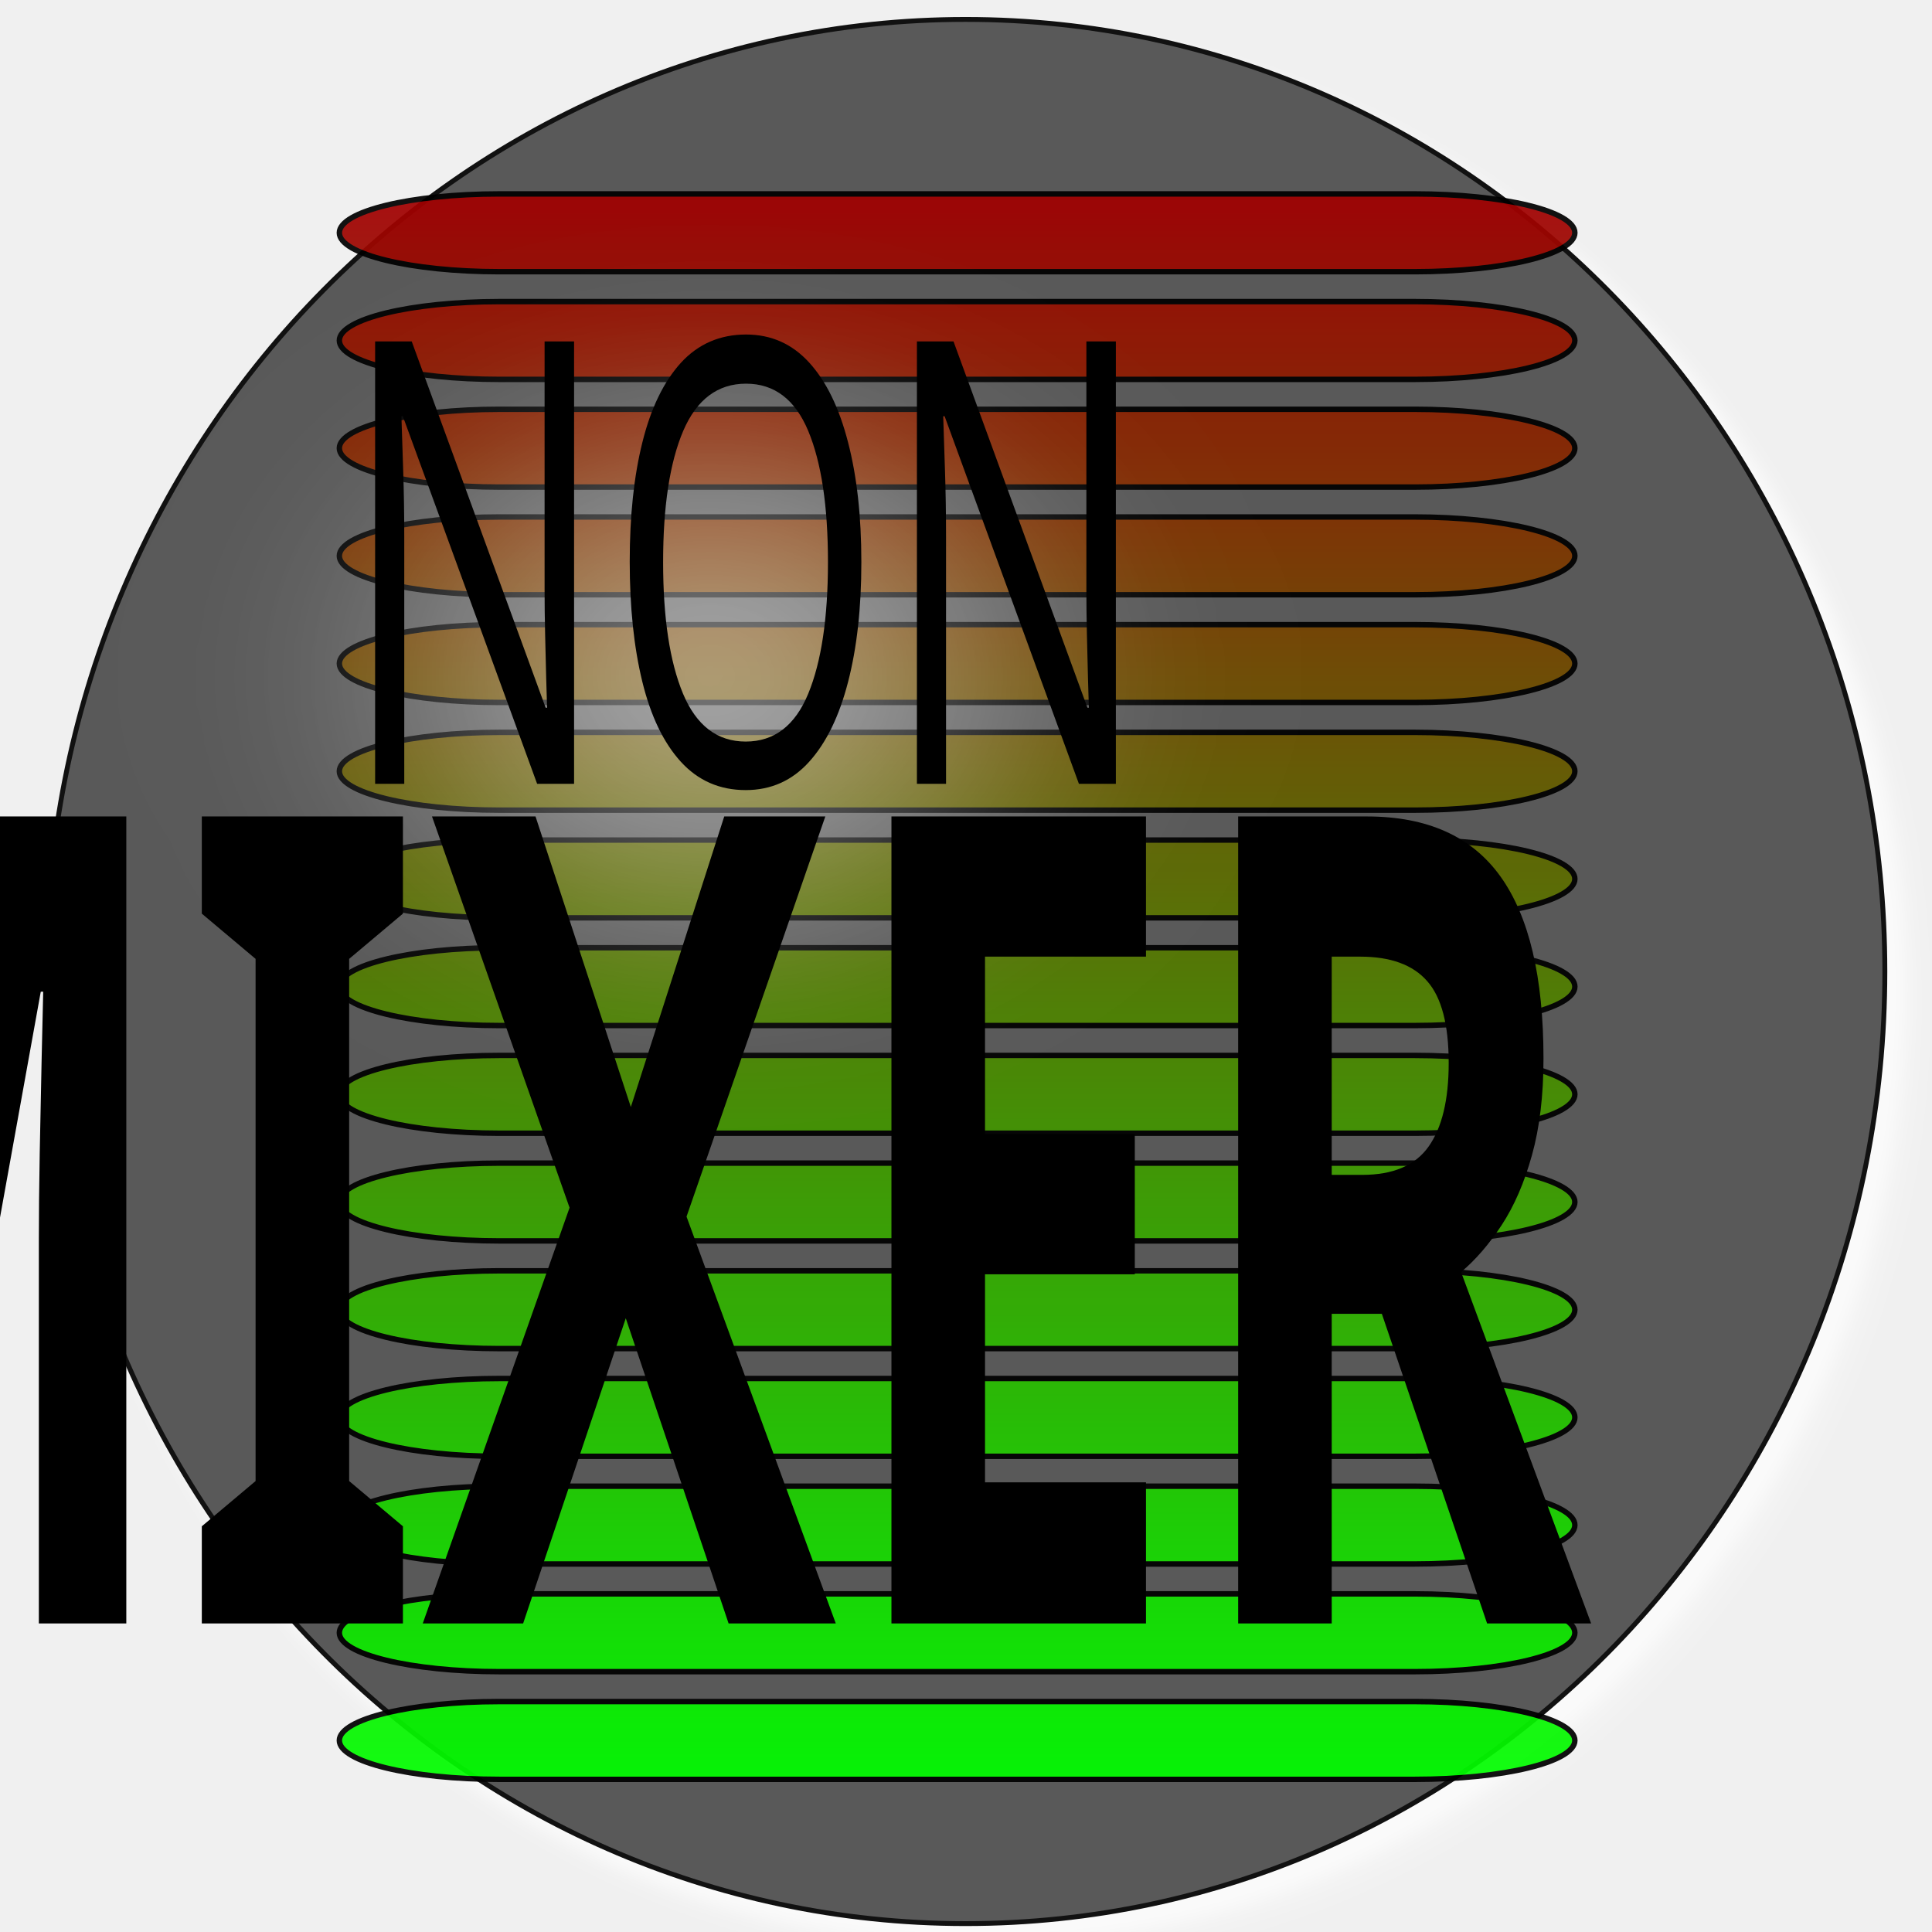
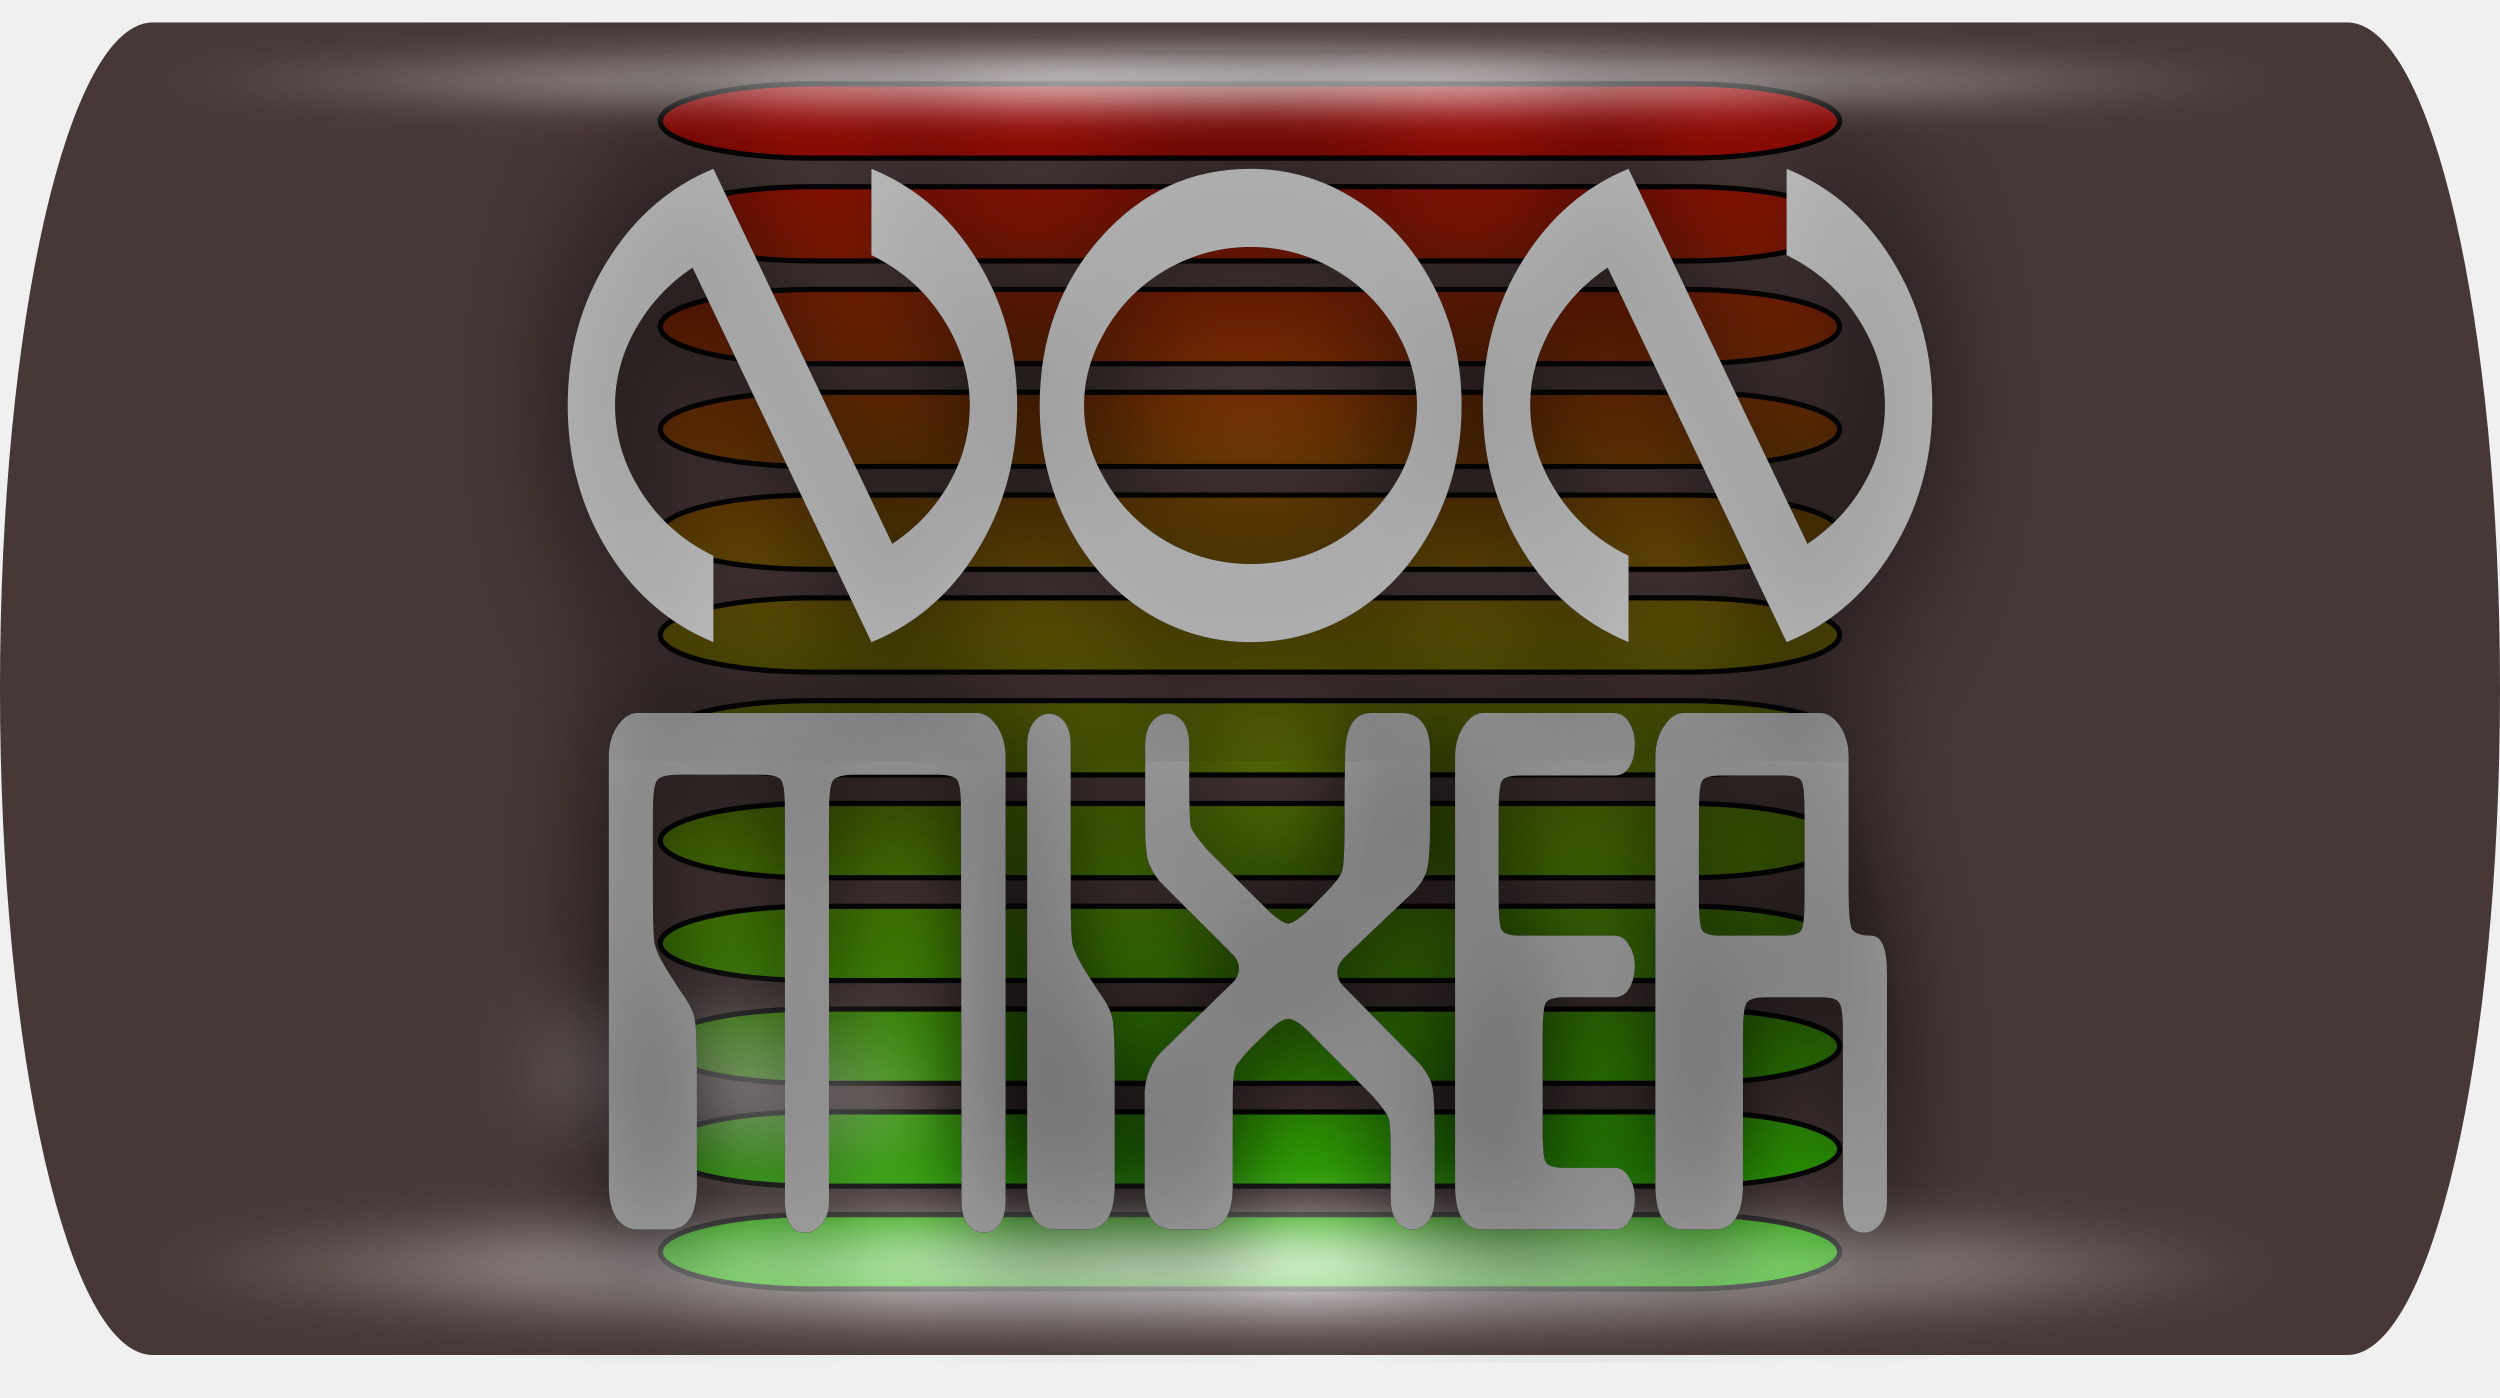
- <svg xmlns="http://www.w3.org/2000/svg" xmlns:xlink="http://www.w3.org/1999/xlink" width="128" height="128" id="svg2" version="1.1">
+ <svg xmlns="http://www.w3.org/2000/svg" xmlns:xlink="http://www.w3.org/1999/xlink" width="173.506" height="96.958" id="svg2" version="1.1">
  <defs id="defs4">
-     <linearGradient id="linearGradient6500">
-       <stop style="stop-color:#ffffff;stop-opacity:1;" offset="0" id="stop6502" />
-       <stop style="stop-color:#ffffff;stop-opacity:0;" offset="1" id="stop6504" />
-     </linearGradient>
    <linearGradient id="linearGradient6116">
      <stop style="stop-color:#a00000;stop-opacity:1;" offset="0" id="stop6118" />
      <stop style="stop-color:#00ff00;stop-opacity:1;" offset="1" id="stop6120" />
    </linearGradient>
    <filter id="filter2858" x="0" width="1" y="0" height="1" color-interpolation-filters="sRGB">
      <feColorMatrix id="feColorMatrix2860" type="luminanceToAlpha" result="result2" />
      <feComposite id="feComposite2862" in2="SourceGraphic" operator="arithmetic" in="result2" k3="2" result="result4" k1="0" k2="0" k4="0" />
      <feBlend id="feBlend2864" in2="result2" in="result4" mode="multiply" result="result3" />
      <feComposite id="feComposite2866" in2="SourceGraphic" operator="in" in="result3" />
    </filter>
-     <linearGradient xlink:href="#linearGradient6116" id="linearGradient6126" x1="432.345" y1="197.173" x2="432.345" y2="544.389" gradientUnits="userSpaceOnUse" />
-     <linearGradient xlink:href="#linearGradient6116" id="linearGradient6232" gradientUnits="userSpaceOnUse" x1="432.345" y1="197.173" x2="432.345" y2="544.389" />
-     <linearGradient xlink:href="#linearGradient6116" id="linearGradient6234" gradientUnits="userSpaceOnUse" x1="432.345" y1="197.173" x2="432.345" y2="544.389" />
-     <linearGradient xlink:href="#linearGradient6116" id="linearGradient6236" gradientUnits="userSpaceOnUse" x1="432.345" y1="197.173" x2="432.345" y2="544.389" />
-     <linearGradient xlink:href="#linearGradient6116" id="linearGradient6238" gradientUnits="userSpaceOnUse" x1="432.345" y1="197.173" x2="432.345" y2="544.389" />
-     <linearGradient xlink:href="#linearGradient6116" id="linearGradient6240" gradientUnits="userSpaceOnUse" x1="432.345" y1="197.173" x2="432.345" y2="544.389" />
-     <linearGradient xlink:href="#linearGradient6116" id="linearGradient6242" gradientUnits="userSpaceOnUse" x1="432.345" y1="197.173" x2="432.345" y2="544.389" />
-     <linearGradient xlink:href="#linearGradient6116" id="linearGradient6244" gradientUnits="userSpaceOnUse" x1="432.345" y1="197.173" x2="432.345" y2="544.389" />
-     <linearGradient xlink:href="#linearGradient6116" id="linearGradient6246" gradientUnits="userSpaceOnUse" x1="432.345" y1="197.173" x2="432.345" y2="544.389" />
-     <linearGradient xlink:href="#linearGradient6116" id="linearGradient6248" gradientUnits="userSpaceOnUse" x1="432.345" y1="197.173" x2="432.345" y2="544.389" />
-     <linearGradient xlink:href="#linearGradient6116" id="linearGradient6250" gradientUnits="userSpaceOnUse" x1="432.345" y1="197.173" x2="432.345" y2="544.389" />
-     <linearGradient xlink:href="#linearGradient6116" id="linearGradient6252" gradientUnits="userSpaceOnUse" x1="432.345" y1="197.173" x2="432.345" y2="544.389" />
-     <linearGradient xlink:href="#linearGradient6116" id="linearGradient6254" gradientUnits="userSpaceOnUse" x1="432.345" y1="197.173" x2="432.345" y2="544.389" />
-     <linearGradient xlink:href="#linearGradient6116" id="linearGradient6256" gradientUnits="userSpaceOnUse" x1="432.345" y1="197.173" x2="432.345" y2="544.389" />
-     <linearGradient xlink:href="#linearGradient6116" id="linearGradient6258" gradientUnits="userSpaceOnUse" x1="432.345" y1="197.173" x2="432.345" y2="544.389" />
-     <linearGradient xlink:href="#linearGradient6116" id="linearGradient6260" gradientUnits="userSpaceOnUse" x1="432.345" y1="197.173" x2="432.345" y2="544.389" />
-     <filter id="filter6362" width="1.5" height="1.5" x="-0.25" y="-0.25" color-interpolation-filters="sRGB">
-       <feGaussianBlur id="feGaussianBlur6364" in="SourceAlpha" stdDeviation="2" result="blur" />
-       <feColorMatrix id="feColorMatrix6366" result="bluralpha" type="matrix" values="-1 0 0 0 1 0 -1 0 0 1 0 0 -1 0 1 0 0 0 0.5 0 " />
-       <feOffset id="feOffset6368" in="bluralpha" dx="4" dy="4" result="offsetBlur" />
-       <feMerge id="feMerge6370" result="fbSourceGraphic">
-         <feMergeNode id="feMergeNode6372" in="offsetBlur" />
-         <feMergeNode id="feMergeNode6374" in="SourceGraphic" />
-       </feMerge>
-       <feColorMatrix result="fbSourceGraphicAlpha" in="fbSourceGraphic" values="0 0 0 -1 0 0 0 0 -1 0 0 0 0 -1 0 0 0 0 1 0" id="feColorMatrix6376" />
-       <feGaussianBlur id="feGaussianBlur6378" in="fbSourceGraphicAlpha" stdDeviation="2" result="blur" />
-       <feColorMatrix id="feColorMatrix6380" result="bluralpha" type="matrix" values="-1 0 0 0 1 0 -1 0 0 1 0 0 -1 0 1 0 0 0 0.5 0 " />
-       <feOffset id="feOffset6382" in="bluralpha" dx="4" dy="4" result="offsetBlur" />
-       <feMerge id="feMerge6384">
-         <feMergeNode id="feMergeNode6386" in="offsetBlur" />
-         <feMergeNode id="feMergeNode6388" in="fbSourceGraphic" />
-       </feMerge>
+     <filter id="filter2923" height="1.5" width="1.5" y="-0.25" x="-0.25" color-interpolation-filters="sRGB">
+       <feGaussianBlur id="feGaussianBlur2925" stdDeviation="5" in="SourceAlpha" result="result1" />
+       <feComposite id="feComposite2927" in2="result1" operator="arithmetic" k2="3.2" k1="-1" k4="-2" result="result3" k3="0" />
+       <feColorMatrix id="feColorMatrix2929" values="1 0 0 0 0 0 1 0 0 0 0 0 1 0 0 0 0 0 10 0 " result="result2" />
+       <feComposite id="feComposite2931" in2="result2" result="fbSourceGraphic" in="SourceGraphic" operator="out" />
+       <feBlend id="feBlend2933" in2="fbSourceGraphic" mode="multiply" in="result1" result="result91" />
+       <feBlend id="feBlend2935" in2="result91" mode="screen" in="fbSourceGraphic" />
    </filter>
-     <radialGradient xlink:href="#linearGradient6500" id="radialGradient6506" cx="351.533" cy="315.456" fx="351.533" fy="315.456" r="160.204" gradientTransform="matrix(1,0,0,1.192315,0,-60.66692)" gradientUnits="userSpaceOnUse" />
-     <filter id="filter6514" x="-0.262" width="1.525" y="-0.22" height="1.44" color-interpolation-filters="sRGB">
-       <feGaussianBlur stdDeviation="34.896" id="feGaussianBlur6516" />
+     <filter id="filter2937" height="1.5" width="1.5" y="-0.25" x="-0.25" color-interpolation-filters="sRGB">
+       <feGaussianBlur id="feGaussianBlur2939" stdDeviation="5" in="SourceAlpha" result="result1" />
+       <feComposite id="feComposite2941" in2="result1" operator="arithmetic" k2="3.2" k1="-1" k4="-2" result="result3" k3="0" />
+       <feColorMatrix id="feColorMatrix2943" values="1 0 0 0 0 0 1 0 0 0 0 0 1 0 0 0 0 0 10 0 " result="result2" />
+       <feComposite id="feComposite2945" in2="result2" result="fbSourceGraphic" in="SourceGraphic" operator="out" />
+       <feBlend id="feBlend2947" in2="fbSourceGraphic" mode="multiply" in="result1" result="result91" />
+       <feBlend id="feBlend2949" in2="result91" mode="screen" in="fbSourceGraphic" />
    </filter>
+     <filter color-interpolation-filters="sRGB" x="-0.25" y="-0.25" width="1.5" height="1.5" id="filter2996">
+       <feGaussianBlur result="result1" in="SourceAlpha" stdDeviation="5" id="feGaussianBlur2998" />
+       <feComposite result="result3" k4="-2" k1="-1" k2="3.2" operator="arithmetic" in2="result1" id="feComposite3000" k3="0" />
+       <feColorMatrix result="result2" values="1 0 0 0 0 0 1 0 0 0 0 0 1 0 0 0 0 0 10 0 " id="feColorMatrix3002" />
+       <feComposite operator="out" in="SourceGraphic" result="fbSourceGraphic" in2="result2" id="feComposite3004" />
+       <feBlend result="result91" in="result1" mode="multiply" in2="fbSourceGraphic" id="feBlend3006" />
+       <feBlend in="fbSourceGraphic" mode="screen" in2="result91" id="feBlend3008" />
+     </filter>
+     <radialGradient xlink:href="#linearGradient4228-9" id="radialGradient4227-9" gradientUnits="userSpaceOnUse" gradientTransform="matrix(1.00335,0,0,0.04020101,-1.700309,208.3047)" cx="168.317" cy="215.451" fx="168.317" fy="215.451" r="75.383" />
+     <linearGradient id="linearGradient4228-9">
+       <stop id="stop4230-4" offset="0" style="stop-color:#ffffff;stop-opacity:1;" />
+       <stop id="stop4232-9" offset="1" style="stop-color:#ffffff;stop-opacity:0;" />
+     </linearGradient>
+     <filter color-interpolation-filters="sRGB" height="2.091" y="-0.545" width="1.044" x="-0.022" id="filter4312-8">
+       <feGaussianBlur id="feGaussianBlur4314-1" stdDeviation="1.377" />
+     </filter>
+     <radialGradient xlink:href="#linearGradient4110-3" id="radialGradient4229-6" gradientUnits="userSpaceOnUse" gradientTransform="matrix(1,0,0,0.08040201,0.5050763,283.783)" cx="166.296" cy="331.113" fx="166.296" fy="331.113" r="75.383" />
+     <linearGradient id="linearGradient4110-3">
+       <stop id="stop4112-9" offset="0" style="stop-color:#ffffff;stop-opacity:1;" />
+       <stop id="stop4114-3" offset="1" style="stop-color:#ffffff;stop-opacity:0;" />
+     </linearGradient>
+     <filter color-interpolation-filters="sRGB" height="1.69" y="-0.345" width="1.055" x="-0.028" id="filter4222-3">
+       <feGaussianBlur id="feGaussianBlur4224-4" stdDeviation="1.743" />
+     </filter>
+     <linearGradient id="linearGradient3314-1">
+       <stop id="stop3316-5" offset="0" style="stop-color:#ffffff;stop-opacity:1;" />
+       <stop id="stop3318-6" offset="1" style="stop-color:#ffffff;stop-opacity:0;" />
+     </linearGradient>
+     <filter color-interpolation-filters="sRGB" height="2.654" y="-0.827" width="1.272" x="-0.136" id="filter3524-1">
+       <feGaussianBlur id="feGaussianBlur3526-7" stdDeviation="27.071" />
+     </filter>
+     <radialGradient r="239.286" fy="705.219" fx="302.857" cy="705.219" cx="302.857" gradientTransform="matrix(1,0,0,0.1641791,0,589.437)" gradientUnits="userSpaceOnUse" id="radialGradient4492" xlink:href="#linearGradient3314-1" />
+     <linearGradient xlink:href="#linearGradient6116" id="linearGradient4912" gradientUnits="userSpaceOnUse" gradientTransform="matrix(0.3001244,0,0,0.3001244,-202.0611,894.7591)" x1="432.345" y1="197.173" x2="432.345" y2="544.389" />
+     <linearGradient xlink:href="#linearGradient6116" id="linearGradient4914" gradientUnits="userSpaceOnUse" gradientTransform="matrix(0.3001244,0,0,0.3001244,-202.0611,894.7591)" x1="432.345" y1="197.173" x2="432.345" y2="544.389" />
+     <linearGradient xlink:href="#linearGradient6116" id="linearGradient4916" gradientUnits="userSpaceOnUse" gradientTransform="matrix(0.3001244,0,0,0.3001244,-202.0611,894.7591)" x1="432.345" y1="197.173" x2="432.345" y2="544.389" />
+     <linearGradient xlink:href="#linearGradient6116" id="linearGradient4918" gradientUnits="userSpaceOnUse" gradientTransform="matrix(0.3001244,0,0,0.3001244,-202.0611,894.7591)" x1="432.345" y1="197.173" x2="432.345" y2="544.389" />
+     <linearGradient xlink:href="#linearGradient6116" id="linearGradient4920" gradientUnits="userSpaceOnUse" gradientTransform="matrix(0.3001244,0,0,0.3001244,-202.0611,894.7591)" x1="432.345" y1="197.173" x2="432.345" y2="544.389" />
+     <linearGradient xlink:href="#linearGradient6116" id="linearGradient4922" gradientUnits="userSpaceOnUse" gradientTransform="matrix(0.3001244,0,0,0.3001244,-202.0611,894.7591)" x1="432.345" y1="197.173" x2="432.345" y2="544.389" />
+     <linearGradient xlink:href="#linearGradient6116" id="linearGradient4924" gradientUnits="userSpaceOnUse" gradientTransform="matrix(0.3001244,0,0,0.3001244,-202.0611,894.7591)" x1="432.345" y1="197.173" x2="432.345" y2="544.389" />
+     <linearGradient xlink:href="#linearGradient6116" id="linearGradient4926" gradientUnits="userSpaceOnUse" gradientTransform="matrix(0.3001244,0,0,0.3001244,-202.0611,894.7591)" x1="432.345" y1="197.173" x2="432.345" y2="544.389" />
+     <linearGradient xlink:href="#linearGradient6116" id="linearGradient4928" gradientUnits="userSpaceOnUse" gradientTransform="matrix(0.3001244,0,0,0.3001244,-202.0611,894.7591)" x1="432.345" y1="197.173" x2="432.345" y2="544.389" />
+     <linearGradient xlink:href="#linearGradient6116" id="linearGradient4930" gradientUnits="userSpaceOnUse" gradientTransform="matrix(0.3001244,0,0,0.3001244,-202.0611,894.7591)" x1="432.345" y1="197.173" x2="432.345" y2="544.389" />
+     <linearGradient xlink:href="#linearGradient6116" id="linearGradient4932" gradientUnits="userSpaceOnUse" gradientTransform="matrix(0.3001244,0,0,0.3001244,-202.0611,894.7591)" x1="432.345" y1="197.173" x2="432.345" y2="544.389" />
+     <linearGradient xlink:href="#linearGradient6116" id="linearGradient4934" gradientUnits="userSpaceOnUse" gradientTransform="matrix(0.3001244,0,0,0.3001244,-202.0611,894.7591)" x1="432.345" y1="197.173" x2="432.345" y2="544.389" />
  </defs>
-   <g id="layer1" transform="translate(0,-924.3622)">
+   <g id="layer2" transform="translate(22.28357,-9.884213)" style="display:inline">
+     <g id="layer5" style="display:inline" transform="translate(-28.68824,202.8658)" />
+     <g id="layer3-2" transform="translate(676.3656,304.5772)" style="display:inline" />
+     <g id="layer2-9" style="display:inline" transform="translate(676.3656,304.5772)" />
+     <rect style="fill:#483737;fill-opacity:1;stroke:none;display:inline" id="rect3597-2" width="173.506" height="92.484" x="-22.284" y="11.442" rx="10.607" ry="163.415" />
+     <g transform="translate(-166.0839,-942.2192)" style="display:inline" id="g4233">
+       <g id="g4249" transform="translate(302.8571,5)">
+         <rect style="opacity:0.929;fill:url(#linearGradient4912);fill-opacity:1;stroke:#000000;stroke-width:0.36;stroke-miterlimit:4;stroke-opacity:1;stroke-dasharray:none" id="rect5625-94" width="81.856" height="5.154" x="-113.232" y="974.328" rx="10.6" ry="17.173" />
+         <rect style="opacity:0.929;fill:url(#linearGradient4914);fill-opacity:1;stroke:#000000;stroke-width:0.36;stroke-miterlimit:4;stroke-opacity:1;stroke-dasharray:none" id="rect5625-1" width="81.856" height="5.154" x="-113.232" y="967.193" rx="10.6" ry="17.173" />
+         <rect style="opacity:0.929;fill:url(#linearGradient4916);fill-opacity:1;stroke:#000000;stroke-width:0.36;stroke-miterlimit:4;stroke-opacity:1;stroke-dasharray:none" id="rect5625-3" width="81.856" height="5.154" x="-113.232" y="960.058" rx="10.6" ry="17.173" />
+         <rect style="opacity:0.929;fill:url(#linearGradient4918);fill-opacity:1;stroke:#000000;stroke-width:0.36;stroke-miterlimit:4;stroke-opacity:1;stroke-dasharray:none" id="rect5625-34" width="81.856" height="5.154" x="-113.232" y="952.923" rx="10.6" ry="17.173" />
+         <rect style="opacity:0.929;fill:url(#linearGradient4920);fill-opacity:1;stroke:#000000;stroke-width:0.36;stroke-miterlimit:4;stroke-opacity:1;stroke-dasharray:none" id="rect5625-5" width="81.856" height="5.154" x="-113.232" y="988.597" rx="10.6" ry="17.173" />
+         <rect style="opacity:0.929;fill:url(#linearGradient4922);fill-opacity:1;stroke:#000000;stroke-width:0.36;stroke-miterlimit:4;stroke-opacity:1;stroke-dasharray:none" id="rect5625-2" width="81.856" height="5.154" x="-113.232" y="1010.001" rx="10.6" ry="17.173" />
+         <rect style="opacity:0.929;fill:url(#linearGradient4924);fill-opacity:1;stroke:#000000;stroke-width:0.36;stroke-miterlimit:4;stroke-opacity:1;stroke-dasharray:none" id="rect5625-92" width="81.856" height="5.154" x="-113.232" y="1002.867" rx="10.6" ry="17.173" />
+         <rect style="opacity:0.929;fill:url(#linearGradient4926);fill-opacity:1;stroke:#000000;stroke-width:0.36;stroke-miterlimit:4;stroke-opacity:1;stroke-dasharray:none" id="rect5625-12" width="81.856" height="5.154" x="-113.232" y="1017.136" rx="10.6" ry="17.173" />
+         <rect style="opacity:0.929;fill:url(#linearGradient4928);fill-opacity:1;stroke:#000000;stroke-width:0.36;stroke-miterlimit:4;stroke-opacity:1;stroke-dasharray:none" id="rect5625-7" width="81.856" height="5.154" x="-113.232" y="1031.406" rx="10.6" ry="17.173" />
+         <rect style="opacity:0.929;fill:url(#linearGradient4930);fill-opacity:1;stroke:#000000;stroke-width:0.36;stroke-miterlimit:4;stroke-opacity:1;stroke-dasharray:none" id="rect5625-8" width="81.856" height="5.154" x="-113.232" y="1024.271" rx="10.6" ry="17.173" />
+         <rect style="opacity:0.929;fill:url(#linearGradient4932);fill-opacity:1;stroke:#000000;stroke-width:0.36;stroke-miterlimit:4;stroke-opacity:1;stroke-dasharray:none" id="rect5625-36" width="81.856" height="5.154" x="-113.232" y="995.732" rx="10.6" ry="17.173" />
+         <rect style="opacity:0.929;fill:url(#linearGradient4934);fill-opacity:1;stroke:#000000;stroke-width:0.36;stroke-miterlimit:4;stroke-opacity:1;stroke-dasharray:none" id="rect5625-35" width="81.856" height="5.154" x="-113.232" y="981.462" rx="10.6" ry="17.173" />
+       </g>
+     </g>
+   </g>
+   <g id="layer1" transform="translate(22.28357,-934.2464)" style="display:inline">
    <g transform="matrix(0.7429145,1.3681905e-6,-2.5135322e-6,1.327534,5.6617776e-4,5.955735)" style="font-size:41.489px;font-style:normal;font-variant:normal;font-weight:bold;font-stretch:normal;text-align:center;line-height:100%;writing-mode:lr-tb;text-anchor:middle;fill:#000000;fill-opacity:1;stroke:none;filter:url(#filter2858);font-family:Westminster;-inkscape-font-specification:Westminster Medium" id="text2838" />
    <flowRoot xml:space="preserve" id="flowRoot2850" style="font-size:56px;font-style:normal;font-variant:normal;font-weight:bold;font-stretch:normal;text-align:center;line-height:100%;writing-mode:lr-tb;text-anchor:middle;fill:#000000;fill-opacity:1;stroke:none;font-family:Westminster;-inkscape-font-specification:Westminster Medium">
      <flowRegion id="flowRegion2852">
        <rect id="rect2854" width="144.286" height="312.143" x="441.429" y="234.505" />
      </flowRegion>
      <flowPara id="flowPara2856" />
    </flowRoot>
-     <path style="opacity:0.929;fill:#ffffff;fill-opacity:1;stroke:#000000;stroke-width:1.2;stroke-linecap:square;stroke-linejoin:bevel;stroke-miterlimit:4;stroke-opacity:1;stroke-dasharray:none;stroke-dashoffset:0" id="path6508" d="m 383.858,282.121 c 0,0.279 -5.653,0.505 -12.627,0.505 -6.974,0 -12.627,-0.226 -12.627,-0.505 0,-0.279 5.653,-0.505 12.627,-0.505 6.974,0 12.627,0.226 12.627,0.505 z" transform="matrix(0.3001244,0,0,0.3001244,-49.06603,895.4161)" />
-     <path style="opacity:0.929;fill:#4d4d4d;fill-opacity:1;stroke:#000000;stroke-width:1.2;stroke-linecap:square;stroke-linejoin:bevel;stroke-miterlimit:4;stroke-opacity:1;stroke-dasharray:none;stroke-dashoffset:0;filter:url(#filter6362)" id="path6360" d="m 631.345,343.74 c 0,129.71 -101.533,234.86 -226.779,234.86 -125.247,0 -226.779,-105.151 -226.779,-234.86 0,-129.71 101.533,-234.86 226.779,-234.86 125.247,0 226.779,105.151 226.779,234.86 z" transform="matrix(0.268579,0,0,0.268579,-44.68929,896.4064)" />
-     <g id="g6215" transform="matrix(0.3001244,0,0,0.3001244,-66.34681,879.0448)">
-       <rect ry="57.218" rx="35.319" y="265.118" x="295.975" height="17.173" width="272.741" id="rect5625-94" style="opacity:0.929;fill:url(#linearGradient6232);fill-opacity:1;stroke:#000000;stroke-width:1.2;stroke-miterlimit:4;stroke-opacity:1;stroke-dasharray:none" />
-       <rect ry="57.218" rx="35.319" y="241.346" x="295.975" height="17.173" width="272.741" id="rect5625-1" style="opacity:0.929;fill:url(#linearGradient6234);fill-opacity:1;stroke:#000000;stroke-width:1.2;stroke-miterlimit:4;stroke-opacity:1;stroke-dasharray:none" />
-       <rect ry="57.218" rx="35.319" y="217.573" x="295.975" height="17.173" width="272.741" id="rect5625-3" style="opacity:0.929;fill:url(#linearGradient6236);fill-opacity:1;stroke:#000000;stroke-width:1.2;stroke-miterlimit:4;stroke-opacity:1;stroke-dasharray:none" />
-       <rect ry="57.218" rx="35.319" y="193.801" x="295.975" height="17.173" width="272.741" id="rect5625-34" style="opacity:0.929;fill:url(#linearGradient6238);fill-opacity:1;stroke:#000000;stroke-width:1.2;stroke-miterlimit:4;stroke-opacity:1;stroke-dasharray:none" />
-       <rect ry="57.218" rx="35.319" y="312.664" x="295.975" height="17.173" width="272.741" id="rect5625-5" style="opacity:0.929;fill:url(#linearGradient6240);fill-opacity:1;stroke:#000000;stroke-width:1.2;stroke-miterlimit:4;stroke-opacity:1;stroke-dasharray:none" />
-       <rect ry="57.218" rx="35.319" y="383.981" x="295.975" height="17.173" width="272.741" id="rect5625-2" style="opacity:0.929;fill:url(#linearGradient6242);fill-opacity:1;stroke:#000000;stroke-width:1.2;stroke-miterlimit:4;stroke-opacity:1;stroke-dasharray:none" />
-       <rect ry="57.218" rx="35.319" y="360.209" x="295.975" height="17.173" width="272.741" id="rect5625-92" style="opacity:0.929;fill:url(#linearGradient6244);fill-opacity:1;stroke:#000000;stroke-width:1.2;stroke-miterlimit:4;stroke-opacity:1;stroke-dasharray:none" />
-       <rect ry="57.218" rx="35.319" y="407.754" x="295.975" height="17.173" width="272.741" id="rect5625-12" style="opacity:0.929;fill:url(#linearGradient6246);fill-opacity:1;stroke:#000000;stroke-width:1.2;stroke-miterlimit:4;stroke-opacity:1;stroke-dasharray:none" />
-       <rect ry="57.218" rx="35.319" y="455.299" x="295.975" height="17.173" width="272.741" id="rect5625-7" style="opacity:0.929;fill:url(#linearGradient6248);fill-opacity:1;stroke:#000000;stroke-width:1.2;stroke-miterlimit:4;stroke-opacity:1;stroke-dasharray:none" />
-       <rect ry="57.218" rx="35.319" y="526.617" x="295.975" height="17.173" width="272.741" id="rect5625-37" style="opacity:0.929;fill:url(#linearGradient6250);fill-opacity:1;stroke:#000000;stroke-width:1.2;stroke-miterlimit:4;stroke-opacity:1;stroke-dasharray:none" />
-       <rect ry="57.218" rx="35.319" y="502.844" x="295.975" height="17.173" width="272.741" id="rect5625-23" style="opacity:0.929;fill:url(#linearGradient6252);fill-opacity:1;stroke:#000000;stroke-width:1.2;stroke-miterlimit:4;stroke-opacity:1;stroke-dasharray:none" />
-       <rect ry="57.218" rx="35.319" y="479.072" x="295.975" height="17.173" width="272.741" id="rect5625-53" style="opacity:0.929;fill:url(#linearGradient6254);fill-opacity:1;stroke:#000000;stroke-width:1.2;stroke-miterlimit:4;stroke-opacity:1;stroke-dasharray:none" />
-       <rect ry="57.218" rx="35.319" y="431.526" x="295.975" height="17.173" width="272.741" id="rect5625-8" style="opacity:0.929;fill:url(#linearGradient6256);fill-opacity:1;stroke:#000000;stroke-width:1.2;stroke-miterlimit:4;stroke-opacity:1;stroke-dasharray:none" />
-       <rect ry="57.218" rx="35.319" y="336.436" x="295.975" height="17.173" width="272.741" id="rect5625-36" style="opacity:0.929;fill:url(#linearGradient6258);fill-opacity:1;stroke:#000000;stroke-width:1.2;stroke-miterlimit:4;stroke-opacity:1;stroke-dasharray:none" />
-       <rect ry="57.218" rx="35.319" y="288.891" x="295.975" height="17.173" width="272.741" id="rect5625-35" style="opacity:0.929;fill:url(#linearGradient6260);fill-opacity:1;stroke:#000000;stroke-width:1.2;stroke-miterlimit:4;stroke-opacity:1;stroke-dasharray:none" />
+     <rect style="fill:url(#radialGradient4227-9);fill-opacity:1;stroke:none;display:inline;filter:url(#filter4312-8)" id="rect4226-9" width="151.27" height="6.061" x="91.545" y="213.936" rx="10.794" ry="13.755" transform="matrix(0.9826138,0,0,0.8812828,-101.9244,748.622)" />
+     <path style="fill:url(#radialGradient4492);fill-opacity:1;stroke:none;display:inline;filter:url(#filter3524-1)" id="path3302-8" d="m 542.143,705.219 a 239.286,39.286 0 1 1 -478.571,0 239.286,39.286 0 1 1 478.571,0 z" transform="matrix(0.07314695,0.00732277,-0.00948601,0.1142479,13.61339,926.8656)" />
+     <rect style="fill:url(#radialGradient4229-6);fill-opacity:1;stroke:none;display:inline;filter:url(#filter4222-3)" id="rect4108-2" width="150.765" height="12.122" x="91.419" y="304.344" rx="10.794" ry="13.755" transform="matrix(0.9826138,0,0,0.8812828,-101.9243,748.622)" />
+   </g>
+   <g id="layer3" style="display:inline" transform="translate(19.25312,-1.703135)" />
+   <g id="layer4" style="display:inline" transform="translate(19.25312,-1.703135)">
+     <g style="display:inline" id="g4231" transform="translate(3.750311,-930.0253)">
+       <g id="text3222" style="font-size:39.803px;font-style:normal;font-variant:normal;font-weight:bold;font-stretch:normal;text-align:center;line-height:100%;writing-mode:lr-tb;text-anchor:middle;fill:#666666;fill-opacity:1;stroke:none;filter:url(#filter2937);font-family:Westminster;-inkscape-font-specification:Westminster Medium" transform="matrix(0.702464,0,0,1.085968,-1.262691,229.8398)">
+         <path id="path2913" style="font-size:51.175px;fill:#666666" d="m 35.137,724.9 -3.122,0 c -0.819,0 -1.501,-0.239 -2.047,-0.716 -0.512,-0.512 -0.768,-1.211 -0.768,-2.098 l 0,-27.378 c -1e-6,-0.785 0.29,-1.45 0.87,-1.996 0.58,-0.546 1.228,-0.819 1.945,-0.819 l 33.571,0 c 0.716,3e-5 1.365,0.273 1.945,0.819 0.58,0.546 0.87,1.211 0.87,1.996 l 0,28.402 c -4e-5,0.614 -0.205,1.109 -0.614,1.484 -0.409,0.341 -0.921,0.512 -1.535,0.512 -0.614,0 -1.143,-0.171 -1.586,-0.512 -0.409,-0.341 -0.614,-0.853 -0.614,-1.535 l -0.051,-22.67 c -3.6e-5,-0.58 -3.6e-5,-1.041 0,-1.382 -3.6e-5,-0.375 -3.6e-5,-0.665 0,-0.87 -3.6e-5,-1.058 -0.119,-1.706 -0.358,-1.945 -0.239,-0.239 -0.921,-0.358 -2.047,-0.358 l -8.034,0 c -1.194,3e-5 -1.928,0.119 -2.201,0.358 -0.273,0.239 -0.409,0.938 -0.409,2.098 l 0,24.82 c -2.2e-5,0.614 -0.256,1.109 -0.768,1.484 -0.478,0.341 -1.006,0.512 -1.586,0.512 -0.648,0 -1.143,-0.171 -1.484,-0.512 -0.341,-0.341 -0.512,-0.853 -0.512,-1.535 l 0,-22.619 c -1.8e-5,-0.58 -1.8e-5,-1.041 0,-1.382 -1.8e-5,-0.375 -1.8e-5,-0.665 0,-0.87 -1.8e-5,-1.092 -0.119,-1.757 -0.358,-1.996 -0.239,-0.239 -0.921,-0.358 -2.047,-0.358 l -8.034,0 c -1.194,3e-5 -1.928,0.119 -2.201,0.358 -0.273,0.239 -0.409,0.938 -0.409,2.098 l 0,5.117 c -5e-6,1.672 0.051,2.729 0.154,3.173 0.136,0.444 0.597,1.075 1.382,1.893 l 1.177,1.177 c 0.819,0.716 1.296,1.331 1.433,1.842 0.136,0.478 0.205,1.569 0.205,3.275 l 0,7.318 c -1e-5,1.876 -0.921,2.815 -2.763,2.815" />
+         <path id="path2915" style="font-size:51.175px;fill:#666666" d="m 76.417,724.9 -3.122,0 c -1.842,0 -2.763,-0.938 -2.763,-2.815 l 0,-28.095 c -1e-6,-0.648 0.205,-1.143 0.614,-1.484 0.444,-0.375 0.955,-0.563 1.535,-0.563 0.614,4e-5 1.126,0.171 1.535,0.512 0.409,0.341 0.614,0.836 0.614,1.484 l 0,9.467 c -6e-6,1.672 0.051,2.729 0.154,3.173 0.136,0.444 0.597,1.075 1.382,1.893 l 1.177,1.177 c 0.819,0.716 1.296,1.331 1.433,1.842 0.136,0.478 0.205,1.569 0.205,3.275 l 0,7.318 c -1e-5,1.876 -0.921,2.815 -2.763,2.815" />
+         <path id="path2917" style="font-size:51.175px;fill:#666666" d="m 101.945,694.707 c -2e-5,-1.876 0.853,-2.815 2.559,-2.815 l 3.019,0 c 0.887,3e-5 1.569,0.205 2.047,0.614 0.512,0.375 0.768,1.006 0.768,1.893 l 0,2.201 c -3e-5,0.546 -3e-5,1.006 0,1.382 -3e-5,0.341 -3e-5,0.614 0,0.819 -3e-5,1.467 -0.085,2.456 -0.256,2.968 -0.136,0.478 -0.563,0.972 -1.279,1.484 l -6.909,4.247 c -0.478,0.307 -0.716,0.631 -0.716,0.972 -2e-5,0.341 0.222,0.648 0.665,0.921 l 7.318,4.81 c 0.819,0.58 1.296,1.143 1.433,1.689 0.136,0.512 0.205,1.655 0.205,3.429 l 0,3.531 c -3e-5,0.648 -0.222,1.16 -0.665,1.535 -0.409,0.341 -0.921,0.512 -1.535,0.512 -0.614,0 -1.126,-0.171 -1.535,-0.512 -0.409,-0.341 -0.614,-0.836 -0.614,-1.484 l 0,-3.07 c -2e-5,-1.126 -0.068,-1.808 -0.205,-2.047 -0.137,-0.273 -0.648,-0.733 -1.535,-1.382 l -6.602,-4.299 c -0.751,-0.444 -1.348,-0.665 -1.791,-0.665 -0.409,10e-6 -1.006,0.222 -1.791,0.665 l -1.945,1.228 c -0.853,0.614 -1.331,0.989 -1.433,1.126 -0.205,0.307 -0.307,0.989 -0.307,2.047 l 0,5.629 c -10e-6,1.842 -0.938,2.763 -2.815,2.763 l -3.07,0 c -1.876,0 -2.815,-0.887 -2.815,-2.661 l 0,-6.141 c 0.102,-0.989 0.631,-1.825 1.586,-2.508 l 7.011,-4.401 c 0.478,-0.273 0.716,-0.597 0.716,-0.972 -1.1e-5,-0.341 -0.222,-0.648 -0.665,-0.921 l -7.113,-4.606 c -0.614,-0.478 -1.023,-0.955 -1.228,-1.433 -0.171,-0.478 -0.256,-1.143 -0.256,-1.996 l 0,-5.271 c -10e-7,-0.648 0.205,-1.143 0.614,-1.484 0.444,-0.375 0.972,-0.563 1.586,-0.563 0.614,4e-5 1.126,0.171 1.535,0.512 0.409,0.341 0.614,0.836 0.614,1.484 l 0,1.945 c -6e-6,1.945 0.051,3.036 0.154,3.275 0.102,0.239 0.648,0.734 1.638,1.484 l 6.192,3.992 c 0.853,0.478 1.45,0.716 1.791,0.716 0.341,2e-5 0.938,-0.239 1.791,-0.716 l 2.047,-1.331 c 0.819,-0.546 1.313,-0.972 1.484,-1.279 0.171,-0.341 0.256,-1.279 0.256,-2.815 l 0,-2.252 0.051,-2.252" />
+         <path id="path2919" style="font-size:51.175px;fill:#666666" d="m 112.811,722.086 0,-27.378 c 0,-0.751 0.273,-1.399 0.819,-1.945 0.58,-0.58 1.228,-0.87 1.945,-0.87 l 12.845,0 c 0.716,3e-5 1.245,0.205 1.586,0.614 0.375,0.375 0.563,0.836 0.563,1.382 -2e-5,0.58 -0.171,1.058 -0.512,1.433 -0.341,0.375 -0.853,0.563 -1.535,0.563 l -7.062,0 c -0.546,3e-5 -1.006,3e-5 -1.382,0 -0.341,3e-5 -0.597,3e-5 -0.768,0 -1.058,3e-5 -1.689,0.119 -1.893,0.358 -0.205,0.239 -0.307,0.921 -0.307,2.047 l 0,3.48 c 0,0.375 0,0.751 0,1.126 0,0.375 0,0.665 0,0.87 0,1.092 0.102,1.757 0.307,1.996 0.205,0.239 0.819,0.358 1.842,0.358 l 9.314,0 c 0.614,2e-5 1.092,0.205 1.433,0.614 0.375,0.375 0.563,0.819 0.563,1.331 -2e-5,0.546 -0.188,1.024 -0.563,1.433 -0.341,0.375 -0.836,0.563 -1.484,0.563 l -2.712,0 c -0.546,10e-6 -1.006,10e-6 -1.382,0 -0.341,10e-6 -0.597,10e-6 -0.768,0 -1.058,10e-6 -1.689,0.119 -1.893,0.358 -0.205,0.239 -0.307,0.921 -0.307,2.047 l 0,4.145 c -1e-5,0.375 -1e-5,0.751 0,1.126 -1e-5,0.375 -1e-5,0.665 0,0.87 -1e-5,1.092 0.102,1.757 0.307,1.996 0.205,0.239 0.819,0.358 1.842,0.358 l 4.964,0 c 0.614,0 1.092,0.205 1.433,0.614 0.375,0.375 0.563,0.836 0.563,1.382 -2e-5,0.546 -0.171,1.006 -0.512,1.382 -0.341,0.375 -0.853,0.563 -1.535,0.563 l -12.947,0 c -1.842,0 -2.763,-0.938 -2.763,-2.815" />
+         <path id="path2921" style="font-size:51.175px;fill:#666666" d="m 143.041,706.119 c 0.444,2e-5 0.853,2e-5 1.228,0 0.375,2e-5 0.665,2e-5 0.87,0 1.058,2e-5 1.689,-0.119 1.893,-0.358 0.205,-0.239 0.307,-0.921 0.307,-2.047 l 0,-3.48 c -1e-5,-0.375 -1e-5,-0.751 0,-1.126 -1e-5,-0.375 -1e-5,-0.665 0,-0.87 -1e-5,-1.092 -0.102,-1.757 -0.307,-1.996 -0.205,-0.239 -0.819,-0.358 -1.842,-0.358 l -3.94,0 c -0.546,3e-5 -1.006,3e-5 -1.382,0 -0.341,3e-5 -0.597,3e-5 -0.768,0 -1.058,3e-5 -1.689,0.119 -1.893,0.358 -0.205,0.239 -0.307,0.921 -0.307,2.047 l 0,3.48 c -1e-5,0.375 -1e-5,0.751 0,1.126 -1e-5,0.375 -1e-5,0.665 0,0.87 -1e-5,1.092 0.102,1.757 0.307,1.996 0.205,0.239 0.819,0.358 1.842,0.358 l 3.992,0 m -1.791,15.967 c -1e-5,0.921 -0.239,1.621 -0.716,2.098 -0.478,0.478 -1.143,0.716 -1.996,0.716 l -3.173,0 c -1.842,0 -2.763,-0.938 -2.763,-2.815 l 0,-27.378 c 0,-0.751 0.273,-1.399 0.819,-1.945 0.58,-0.58 1.228,-0.87 1.945,-0.87 l 13.51,0 c 0.716,3e-5 1.365,0.273 1.945,0.819 0.58,0.546 0.87,1.211 0.87,1.996 l 0,8.649 c -2e-5,1.194 0.102,1.962 0.307,2.303 0.239,0.307 0.87,0.461 1.893,0.461 1.058,2e-5 1.586,0.785 1.586,2.354 l 0,14.636 c -2e-5,0.614 -0.239,1.109 -0.716,1.484 -0.444,0.341 -0.955,0.512 -1.535,0.512 -0.648,0 -1.16,-0.171 -1.535,-0.512 -0.375,-0.341 -0.563,-0.853 -0.563,-1.535 l 0,-8.495 c -2e-5,-0.58 -2e-5,-1.041 0,-1.382 -2e-5,-0.375 -2e-5,-0.665 0,-0.87 -2e-5,-1.058 -0.119,-1.689 -0.358,-1.893 -0.205,-0.239 -0.802,-0.358 -1.791,-0.358 l -3.224,0 c -0.58,10e-6 -1.058,10e-6 -1.433,0 -0.341,10e-6 -0.597,10e-6 -0.768,0 -1.058,10e-6 -1.706,0.119 -1.945,0.358 -0.239,0.239 -0.358,0.921 -0.358,2.047 l 0,9.621" />
+       </g>
+       <g id="text2834" style="font-size:30.927px;font-style:normal;font-variant:normal;font-weight:normal;font-stretch:normal;text-align:center;line-height:100%;writing-mode:lr-tb;text-anchor:middle;fill:#808080;fill-opacity:1;stroke:none;filter:url(#filter2923);font-family:CType;-inkscape-font-specification:CType" transform="scale(0.7532075,1.327655)">
+         <path id="path2906" style="fill:#808080;fill-opacity:1" d="m 59.964,715.837 c -2.454,-2.474 -5.856,-4.216 -10.206,-5.227 l 0,4.515 c 3.072,0.845 5.443,2.113 7.113,3.804 1.299,1.299 1.948,2.649 1.948,4.051 -3.7e-5,1.464 -0.65,2.835 -1.948,4.113 -1.278,1.258 -3.01,2.299 -5.196,3.124 L 35.192,710.611 c -4,0.928 -7.237,2.515 -9.711,4.763 -2.474,2.227 -3.711,4.763 -3.711,7.608 0,2.619 1.072,5 3.216,7.144 2.474,2.474 5.876,4.216 10.206,5.227 l 0,-4.515 c -3.072,-0.845 -5.443,-2.103 -7.113,-3.773 -1.299,-1.299 -1.948,-2.66 -1.948,-4.082 -5e-6,-1.402 0.639,-2.742 1.917,-4.021 1.299,-1.299 3.041,-2.361 5.227,-3.186 l 16.484,19.577 c 4.35,-1.01 7.752,-2.753 10.206,-5.227 2.144,-2.144 3.216,-4.526 3.216,-7.144 -4.1e-5,-2.618 -1.072,-5 -3.216,-7.144" />
+         <path id="path2908" style="fill:#808080;fill-opacity:1" d="m 84.683,735.352 c 3.381,0 6.515,-0.495 9.402,-1.485 2.907,-1.01 5.247,-2.402 7.02,-4.175 2.021,-2.021 3.031,-4.258 3.031,-6.711 -4e-5,-2.454 -1.01,-4.691 -3.031,-6.711 -1.773,-1.773 -4.113,-3.155 -7.02,-4.144 -2.887,-1.01 -6.021,-1.515 -9.402,-1.515 -5.443,3e-5 -10.041,1.196 -13.794,3.588 -3.753,2.392 -5.629,5.319 -5.629,8.783 0,2.454 1.01,4.691 3.031,6.711 1.773,1.773 4.103,3.165 6.99,4.175 2.907,0.99 6.041,1.485 9.402,1.485 M 69.343,722.982 c -4e-6,-1.32 0.619,-2.588 1.856,-3.804 1.361,-1.381 3.247,-2.474 5.66,-3.278 2.433,-0.804 5.041,-1.206 7.825,-1.206 2.804,2e-5 5.412,0.402 7.825,1.206 2.412,0.804 4.309,1.897 5.691,3.278 1.216,1.216 1.825,2.485 1.825,3.804 -3e-5,2.247 -1.515,4.196 -4.546,5.845 -3.031,1.629 -6.629,2.443 -10.794,2.443 -2.783,0 -5.392,-0.402 -7.825,-1.206 -2.412,-0.804 -4.299,-1.897 -5.66,-3.278 -1.237,-1.216 -1.856,-2.484 -1.856,-3.804" />
+         <path id="path2910" style="fill:#808080;fill-opacity:1" d="m 144.289,715.837 c -2.454,-2.474 -5.856,-4.216 -10.206,-5.227 l 0,4.515 c 3.072,0.845 5.443,2.113 7.113,3.804 1.299,1.299 1.948,2.649 1.948,4.051 -4e-5,1.464 -0.65,2.835 -1.948,4.113 -1.278,1.258 -3.01,2.299 -5.196,3.124 l -16.484,-19.608 c -4,0.928 -7.237,2.515 -9.711,4.763 -2.474,2.227 -3.711,4.763 -3.711,7.608 0,2.619 1.072,5 3.216,7.144 2.474,2.474 5.876,4.216 10.206,5.227 l 0,-4.515 c -3.072,-0.845 -5.443,-2.103 -7.113,-3.773 -1.299,-1.299 -1.948,-2.66 -1.948,-4.082 -10e-6,-1.402 0.639,-2.742 1.917,-4.021 1.299,-1.299 3.041,-2.361 5.227,-3.186 l 16.484,19.577 c 4.35,-1.01 7.752,-2.753 10.206,-5.227 2.144,-2.144 3.216,-4.526 3.216,-7.144 -4e-5,-2.618 -1.072,-5 -3.216,-7.144" />
+       </g>
    </g>
-     <path style="opacity:0.565;fill:url(#radialGradient6506);fill-opacity:1;stroke:none;filter:url(#filter6514)" id="path6480" d="m 511.137,315.456 c 0,105.163 -71.457,190.414 -159.604,190.414 -88.147,0 -159.604,-85.251 -159.604,-190.414 0,-105.163 71.457,-190.414 159.604,-190.414 88.147,0 159.604,85.251 159.604,190.414 z" transform="matrix(0.1786957,0,0,0.1217558,-15.77816,930.7647)" />
-     <text xml:space="preserve" style="font-size:43.102px;font-style:normal;font-variant:normal;font-weight:bold;font-stretch:normal;text-align:center;line-height:100%;writing-mode:lr-tb;text-anchor:middle;fill:#000000;fill-opacity:1;stroke:none;font-family:Westminster;-inkscape-font-specification:Westminster Medium" x="81.229" y="763.872" id="text3222" transform="scale(0.740242,1.35091)">
-       <tspan id="tspan3224" x="81.229" y="763.872" style="font-size:55.416px">MIXER</tspan>
-     </text>
-     <text xml:space="preserve" style="font-size:30.927px;font-style:normal;font-variant:normal;font-weight:normal;font-stretch:normal;text-align:center;line-height:100%;writing-mode:lr-tb;text-anchor:middle;fill:#000000;fill-opacity:1;stroke:none;font-family:CType;-inkscape-font-specification:CType" x="85.678" y="735.352" id="text2834" transform="scale(0.7532075,1.327655)">
-       <tspan id="tspan2836" x="85.678" y="735.352">NON</tspan>
-     </text>
  </g>
</svg>
